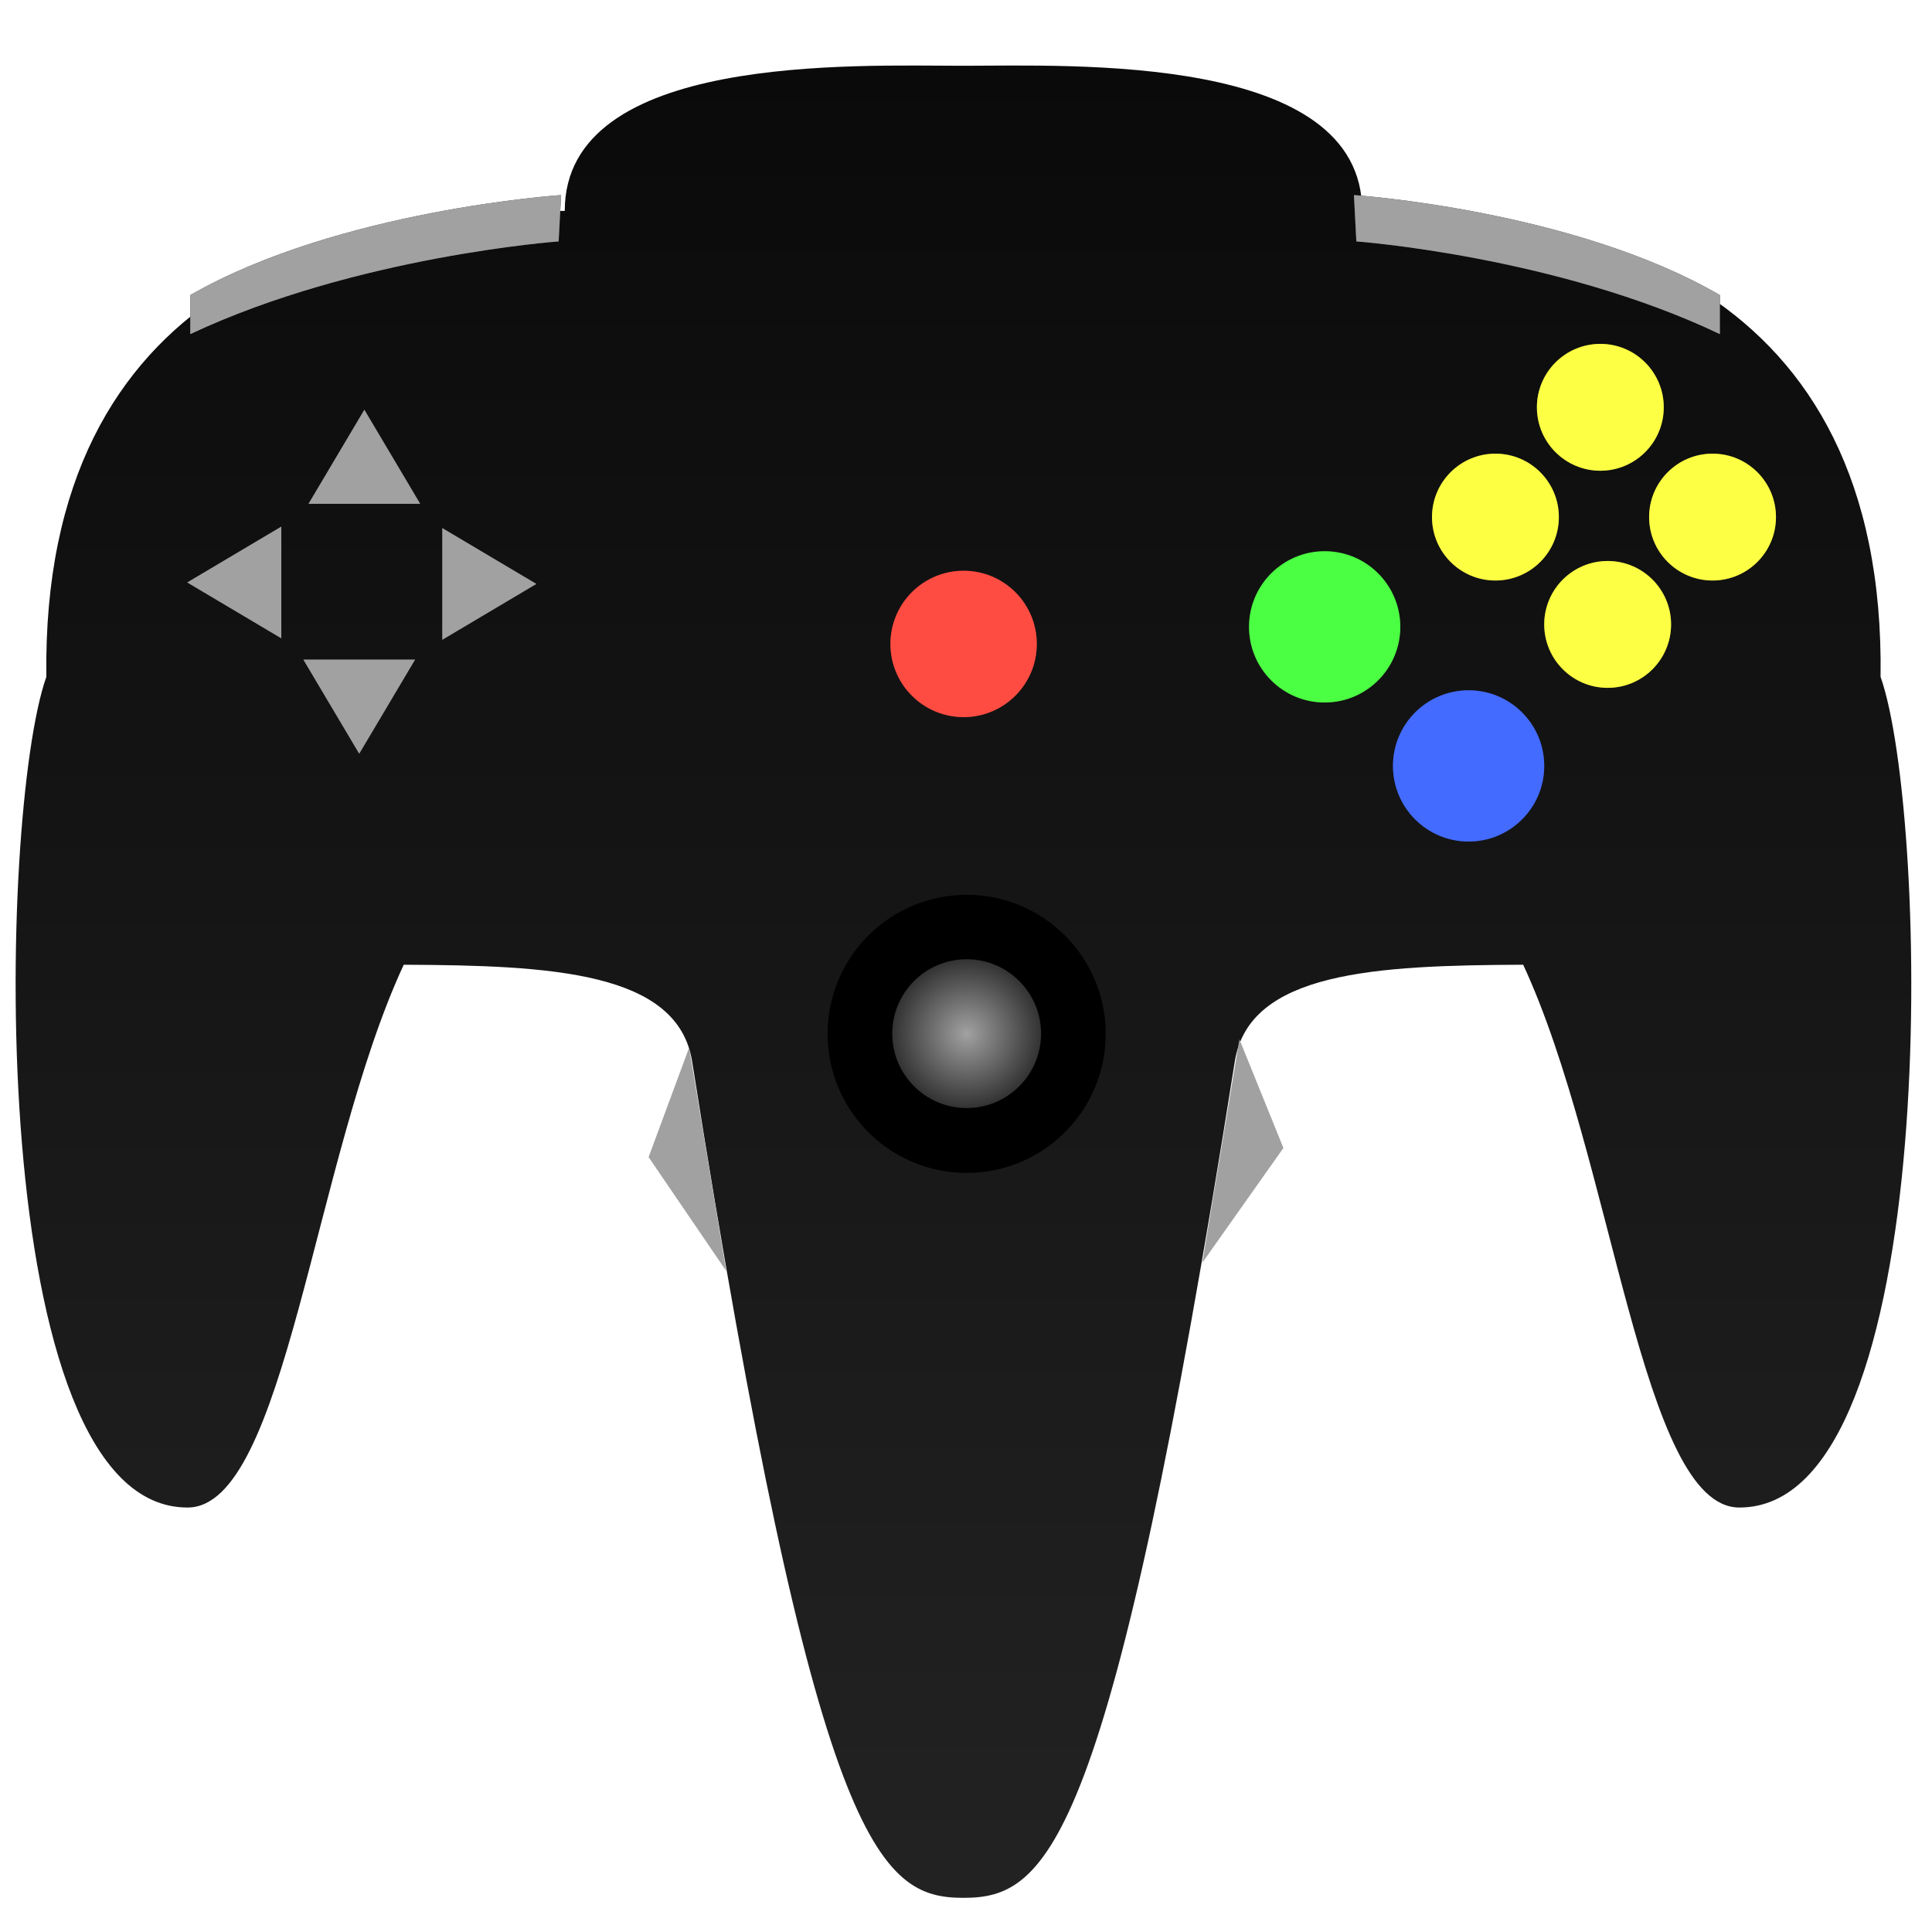
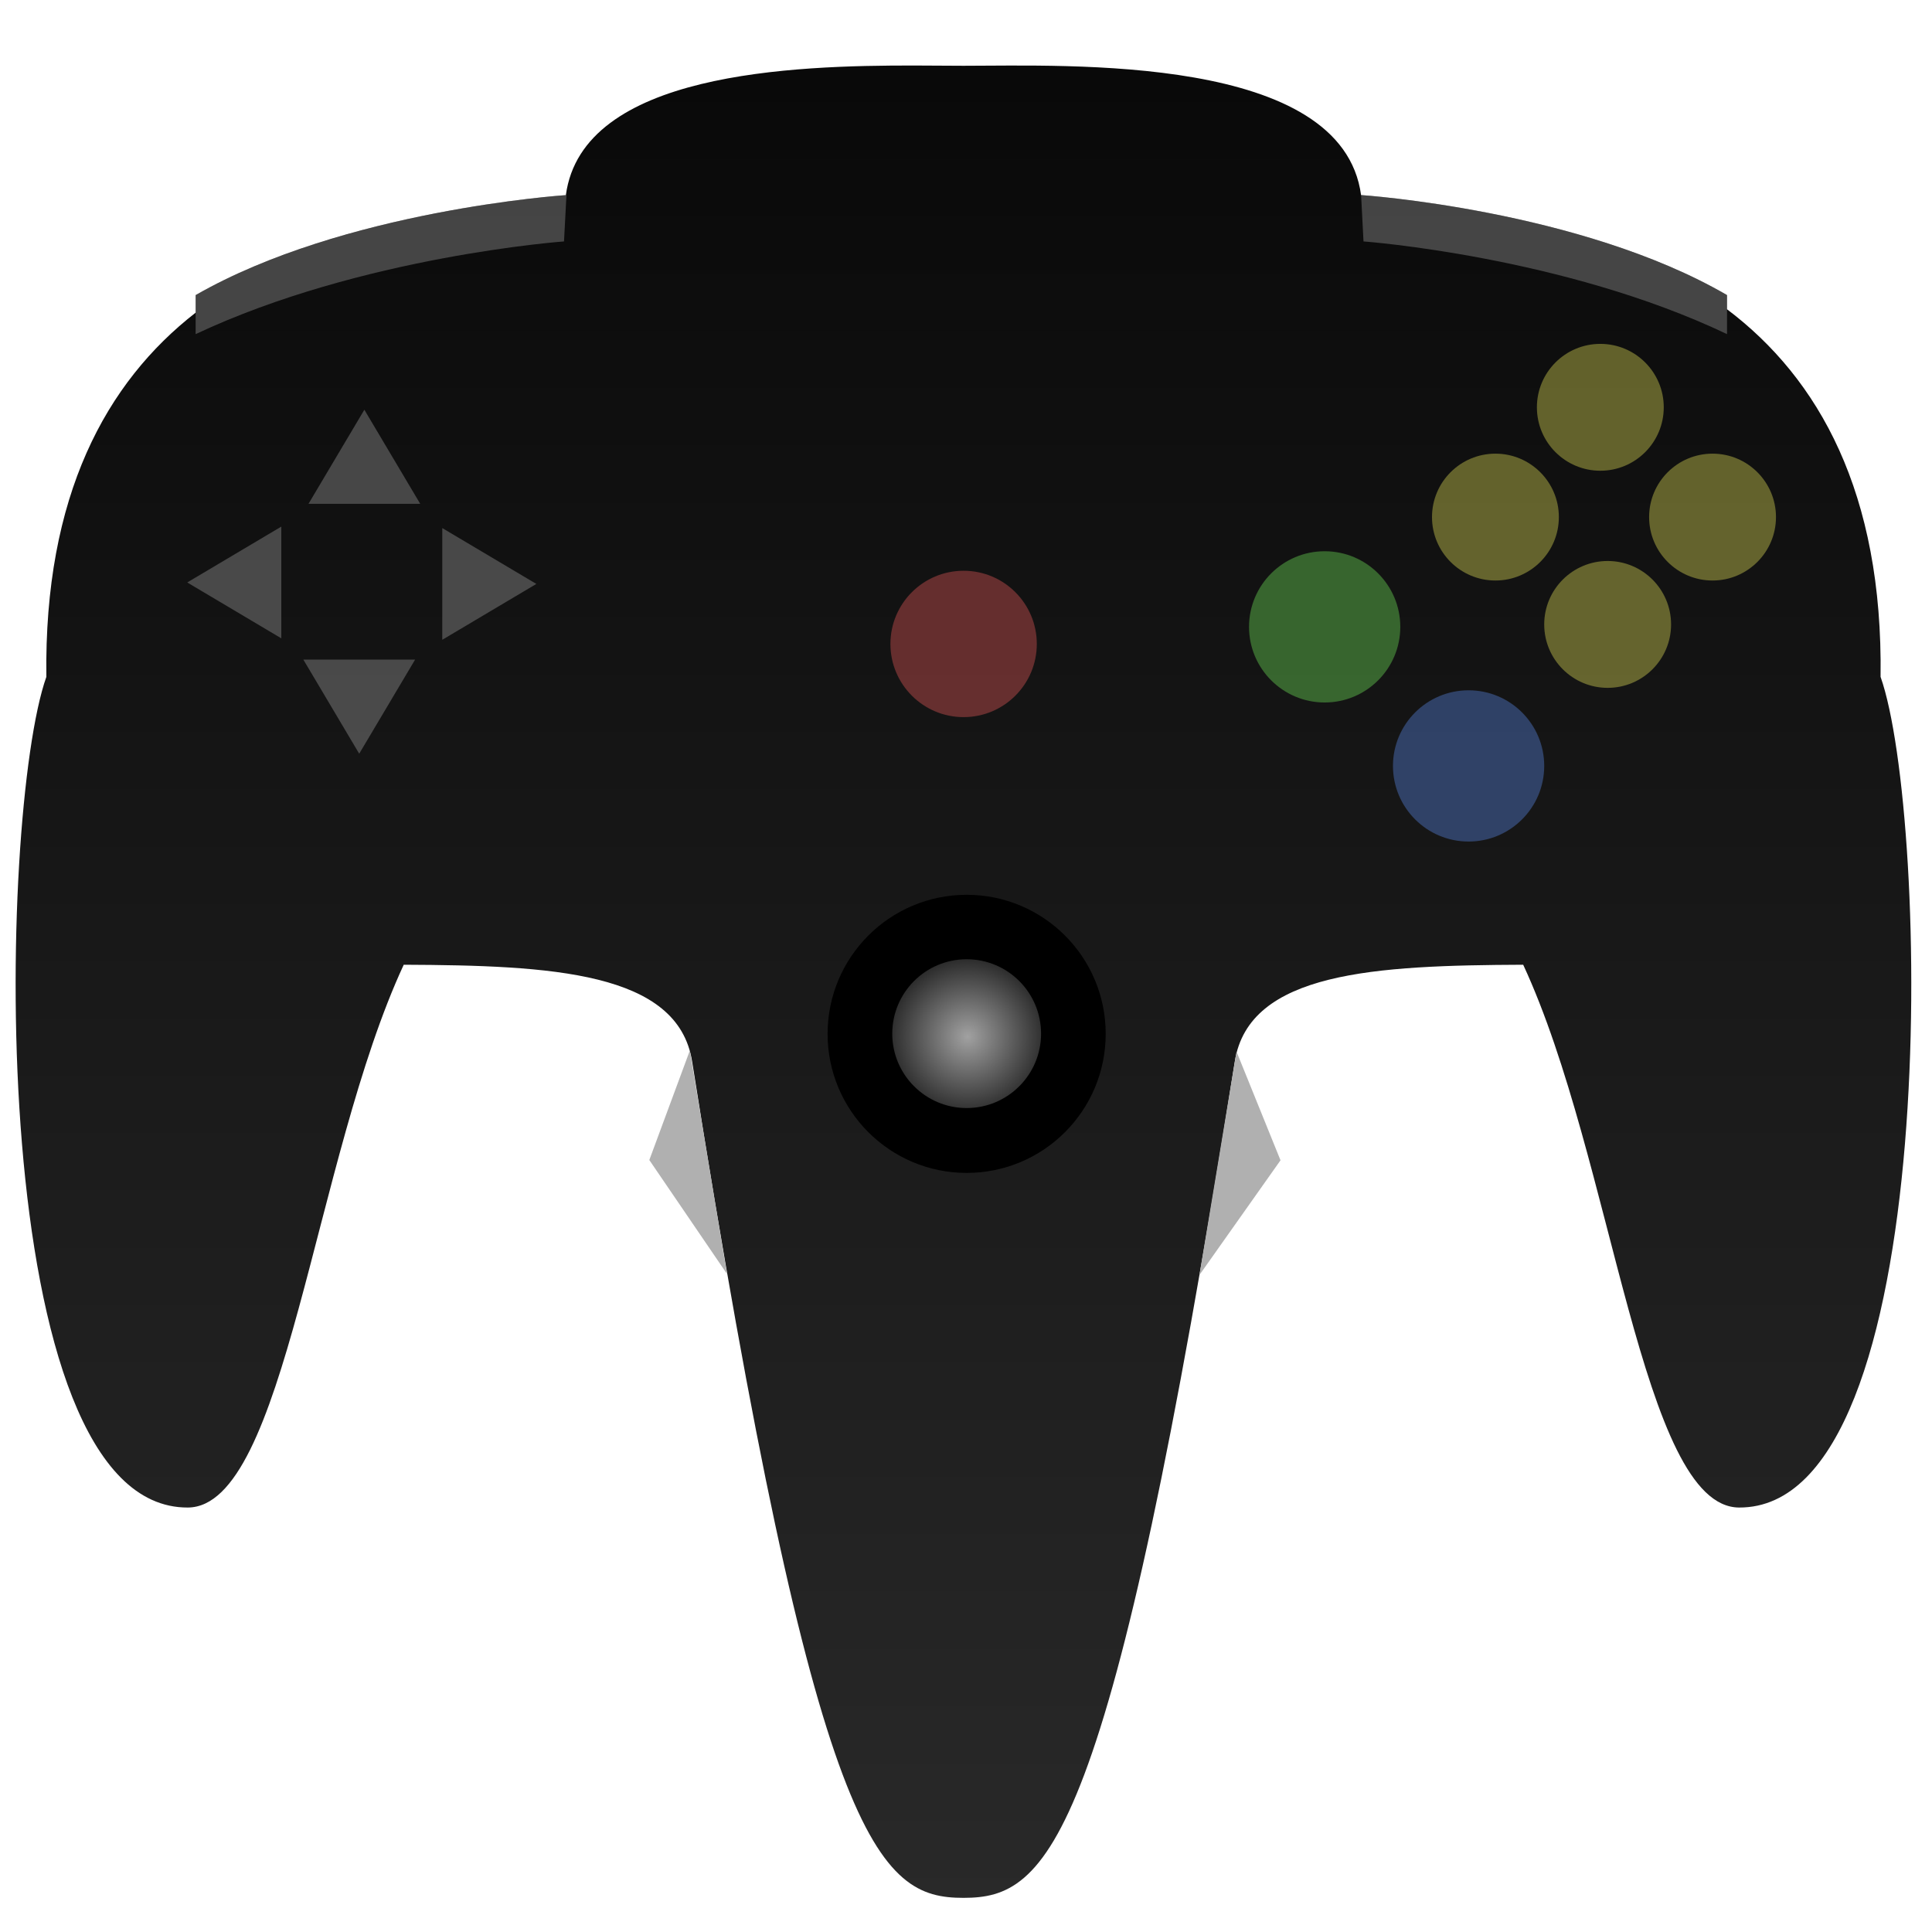
<svg xmlns="http://www.w3.org/2000/svg" xmlns:xlink="http://www.w3.org/1999/xlink" version="1.1" width="200" height="200" id="svg2">
  <defs id="defs4">
+     <linearGradient id="linearGradient4190">
+       <stop offset="0" style="stop-color:#090909;stop-opacity:1" id="stop4192" />
+       <stop offset="1" style="stop-color:#292929;stop-opacity:1" id="stop4194" />
+     </linearGradient>
    <linearGradient id="linearGradient5626">
      <stop id="stop5628" style="stop-color:#a1a1a1;stop-opacity:1" offset="0" />
      <stop id="stop5630" style="stop-color:#000000;stop-opacity:1" offset="1" />
    </linearGradient>
    <linearGradient id="linearGradient5405">
      <stop id="stop5407" style="stop-color:#232323;stop-opacity:1" offset="0" />
      <stop id="stop5409" style="stop-color:#090909;stop-opacity:1" offset="1" />
    </linearGradient>
    <linearGradient id="linearGradient3921">
      <stop id="stop3923" style="stop-color:#000000;stop-opacity:1" offset="0" />
      <stop id="stop3925" style="stop-color:#000000;stop-opacity:0" offset="1" />
    </linearGradient>
    <linearGradient x1="100.361" y1="1052.499" x2="100.361" y2="851.327" id="linearGradient5486" xlink:href="#linearGradient5405" gradientUnits="userSpaceOnUse" gradientTransform="translate(-1.262691,-852.3622)" />
    <radialGradient cx="99.879" cy="106.435" r="14.016" fx="99.879" fy="106.435" id="radialGradient5632" xlink:href="#linearGradient5626" gradientUnits="userSpaceOnUse" gradientTransform="matrix(1.460144,0,0,1.460144,-45.95868,-48.97529)" />
+     <linearGradient xlink:href="#linearGradient5405" id="linearGradient4220" x1="94.068" y1="6.78" x2="94.068" y2="196.61" gradientUnits="userSpaceOnUse" />
+     <linearGradient xlink:href="#linearGradient4190" id="linearGradient4188" x1="98.229" y1="7.556" x2="98.229" y2="197.387" gradientUnits="userSpaceOnUse" />
+     <radialGradient spreadMethod="pad" gradientTransform="matrix(2.069743,0,0,2.069743,-107.0473,-114.4655)" gradientUnits="userSpaceOnUse" r="7.702" fy="107.003" fx="100.068" cy="107.003" cx="100.068" id="radialGradient4205" xlink:href="#linearGradient5626" />
+     <radialGradient r="7.702" fy="107.003" fx="100.068" cy="107.003" cx="100.068" spreadMethod="pad" gradientTransform="matrix(2.603144,0,0,2.603144,-160.4238,-171.5409)" gradientUnits="userSpaceOnUse" id="radialGradient4207" xlink:href="#linearGradient5626" />
  </defs>
  <g transform="translate(0,-852.3622)" id="layer1" style="display:inline" />
-   <g id="layer2" style="display:inline">
-     <path d="m 99.737,6.808 0,189.656 c 8.776,0 15.222,-5.199 28.087,-86.571 1.473,-9.315 14.586,-9.959 29.855,-10.025 9.326,20.07 12.242,56.141 22.35,56.19 21.219,0.101 19.684,-71.814 14.647,-85.989 0.55,-40.818 -30.557,-48.487 -53.664,-48.235 0,-16.338 -30.119,-15.026 -41.275,-15.026 z m 0,0 0,189.656 c -8.776,0 -15.222,-5.199 -28.087,-86.571 C 70.177,100.579 57.064,99.935 41.795,99.869 32.469,119.939 29.553,156.01 19.445,156.058 -1.774,156.16 -0.238,84.245 4.798,70.069 4.249,29.251 35.355,21.582 58.463,21.834 c 0,-16.338 30.119,-15.026 41.275,-15.026 z" id="path5451" style="fill:url(#linearGradient5486);fill-opacity:1;fill-rule:nonzero;stroke:none;display:inline" />
+   <g id="layer2" style="display:inline;fill-opacity:1.0;fill:url(#linearGradient4220)">
+     <path style="fill:url(#linearGradient4188);fill-opacity:1;fill-rule:nonzero;stroke:none;display:inline" d="M 94.762 6.783 C 82.049 6.756 60.287 7.482 58.578 20.199 C 58.24 20.222 35.544 21.774 20.254 30.547 L 20.254 32.365 C 10.986 39.571 4.546 51.313 4.799 70.068 C -0.238 84.244 -1.774 156.16 19.445 156.059 C 29.553 156.01 32.469 119.939 41.795 99.869 C 57.064 99.936 70.178 100.58 71.65 109.895 C 84.516 191.267 90.96 196.465 99.736 196.465 C 108.513 196.465 114.959 191.267 127.824 109.895 C 129.297 100.58 142.41 99.936 157.68 99.869 C 167.005 119.939 169.921 156.01 180.029 156.059 C 201.248 156.16 199.712 84.244 194.676 70.068 C 194.932 51.013 188.288 39.187 178.781 32.014 L 178.781 30.547 C 163.579 21.708 140.9 20.193 140.9 20.193 L 140.902 20.225 C 138.97 5.588 110.511 6.809 99.736 6.809 C 98.342 6.809 96.653 6.787 94.762 6.783 z " id="path5451" />
  </g>
  <g id="layer7">
    <path d="m 112.379,103.025 a 12.122,12.122 0 1 1 -24.244,0 12.122,12.122 0 1 1 24.244,0 z" transform="matrix(1.1875,0,0,1.1875,-18.98771,-15.31725)" id="path5621" style="fill:#000000;fill-opacity:1;fill-rule:nonzero;stroke:none" />
  </g>
-   <g id="layer8" style="display:inline">
-     <path d="m 113.895,106.435 a 14.016,14.016 0 1 1 -28.032,0 14.016,14.016 0 1 1 28.032,0 z" transform="matrix(0.5495495,0,0,0.5495495,45.17987,48.51174)" id="path5624" style="fill:url(#radialGradient5632);fill-opacity:1;fill-rule:nonzero;stroke:none" />
+   <g id="layer8" style="display:inline;fill-opacity:1;fill:url(#radialGradient4205)">
+     <path d="m 113.895,106.435 a 14.016,14.016 0 1 1 -28.032,0 14.016,14.016 0 1 1 28.032,0 z" transform="matrix(0.5495495,0,0,0.5495495,45.17987,48.51174)" id="path5624" style="fill:url(#radialGradient4207);fill-opacity:1;fill-rule:nonzero;stroke:none" />
  </g>
-   <g id="layer3" style="display:inline">
-     <path d="m 162.635,84.338 a 6.566,6.566 0 1 1 -13.132,0 6.566,6.566 0 1 1 13.132,0 z" transform="matrix(1.192308,0,0,1.192308,-34.0538,-21.26952)" id="path5493" style="fill:#202e60;fill-opacity:1;fill-rule:nonzero;stroke:none" />
+   <g id="layer3" style="display:inline;fill:#6195ff;fill-opacity:1;opacity:0.35">
+     <path d="m 162.635,84.338 a 6.566,6.566 0 1 1 -13.132,0 6.566,6.566 0 1 1 13.132,0 z" transform="matrix(1.192308,0,0,1.192308,-34.0538,-21.26952)" id="path5493" style="fill:#6195ff;fill-opacity:1;fill-rule:nonzero;stroke:none" />
  </g>
-   <g id="g5495" style="display:inline">
-     <path d="m 162.635,84.338 a 6.566,6.566 0 1 1 -13.132,0 6.566,6.566 0 1 1 13.132,0 z" transform="matrix(1.192308,0,0,1.192308,-48.95355,-35.66419)" id="path5497" style="fill:#236020;fill-opacity:1;fill-rule:nonzero;stroke:none" />
+   <g id="g5495" style="display:inline;fill:#7bff61;fill-opacity:1;opacity:0.35">
+     <path d="m 162.635,84.338 a 6.566,6.566 0 1 1 -13.132,0 6.566,6.566 0 1 1 13.132,0 z" transform="matrix(1.192308,0,0,1.192308,-48.95355,-35.66419)" id="path5497" style="fill:#7bff61;fill-opacity:1;fill-rule:nonzero;stroke:none" />
  </g>
-   <g id="g5499" style="display:inline">
-     <path d="m 162.635,84.338 a 6.566,6.566 0 1 1 -13.132,0 6.566,6.566 0 1 1 13.132,0 z" transform="translate(9.596449,-42.17387)" id="path5501" style="fill:#5f6020;fill-opacity:1;fill-rule:nonzero;stroke:none" />
+   <g id="g5499" style="display:inline;fill:#fffd61;fill-opacity:1;opacity:0.35">
+     <path d="m 162.635,84.338 a 6.566,6.566 0 1 1 -13.132,0 6.566,6.566 0 1 1 13.132,0 z" transform="translate(9.596449,-42.17387)" id="path5501" style="fill:#fffd61;fill-opacity:1;fill-rule:nonzero;stroke:none" />
  </g>
-   <g id="g5503" style="display:inline">
-     <path d="m 162.635,84.338 a 6.566,6.566 0 1 1 -13.132,0 6.566,6.566 0 1 1 13.132,0 z" transform="translate(21.2132,-30.80965)" id="path5505" style="fill:#5f6020;fill-opacity:1;fill-rule:nonzero;stroke:none" />
+   <g id="g5503" style="display:inline;fill:#fffd61;fill-opacity:1;opacity:0.35">
+     <path d="m 162.635,84.338 a 6.566,6.566 0 1 1 -13.132,0 6.566,6.566 0 1 1 13.132,0 z" transform="translate(21.2132,-30.80965)" id="path5505" style="fill:#fffd61;fill-opacity:1;fill-rule:nonzero;stroke:none" />
  </g>
-   <g id="g5507" style="display:inline">
-     <path d="m 162.635,84.338 a 6.566,6.566 0 1 1 -13.132,0 6.566,6.566 0 1 1 13.132,0 z" transform="translate(10.35406,-19.69797)" id="path5509" style="fill:#5f6020;fill-opacity:1;fill-rule:nonzero;stroke:none" />
+   <g id="g5507" style="display:inline;fill:#fffd61;fill-opacity:1;opacity:0.35">
+     <path d="m 162.635,84.338 a 6.566,6.566 0 1 1 -13.132,0 6.566,6.566 0 1 1 13.132,0 z" transform="translate(10.35406,-19.69797)" id="path5509" style="fill:#fffd61;fill-opacity:1;fill-rule:nonzero;stroke:none" />
  </g>
-   <g id="g5511" style="display:inline">
-     <path d="m 162.635,84.338 a 6.566,6.566 0 1 1 -13.132,0 6.566,6.566 0 1 1 13.132,0 z" transform="translate(-1.26269,-30.80965)" id="path5513" style="fill:#5f6020;fill-opacity:1;fill-rule:nonzero;stroke:none" />
+   <g id="g5511" style="display:inline;fill:#fffd61;fill-opacity:1;opacity:0.35">
+     <path d="m 162.635,84.338 a 6.566,6.566 0 1 1 -13.132,0 6.566,6.566 0 1 1 13.132,0 z" transform="translate(-1.26269,-30.80965)" id="path5513" style="fill:#fffd61;fill-opacity:1;fill-rule:nonzero;stroke:none" />
  </g>
-   <g id="g5527" style="display:inline">
-     <path d="m 162.635,84.338 a 6.566,6.566 0 1 1 -13.132,0 6.566,6.566 0 1 1 13.132,0 z" transform="matrix(1.153846,0,0,1.153846,-80.32655,-30.65267)" id="path5529" style="fill:#602220;fill-opacity:1;fill-rule:nonzero;stroke:none" />
+   <g id="g5527" style="display:inline;fill:#ff6161;fill-opacity:1;opacity:0.35">
+     <path d="m 162.635,84.338 a 6.566,6.566 0 1 1 -13.132,0 6.566,6.566 0 1 1 13.132,0 z" transform="matrix(1.153846,0,0,1.153846,-80.32655,-30.65267)" id="path5529" style="fill:#ff6161;fill-opacity:1;fill-rule:nonzero;stroke:none" />
  </g>
-   <g id="layer4" style="display:inline">
-     <path d="m 31.936,52.155 5.782,-9.739 5.782,9.739 z" id="path5538" style="fill:#404040;fill-opacity:1;stroke:none" />
+   <g id="layer4" style="display:inline;fill:#b0b0b0;fill-opacity:1;opacity:0.35">
+     <path d="m 31.936,52.155 5.782,-9.739 5.782,9.739 z" id="path5538" style="fill:#b0b0b0;fill-opacity:1;stroke:none" />
  </g>
-   <g id="g5540" style="display:inline">
-     <path d="m 45.784,54.666 9.739,5.782 -9.739,5.782 z" id="path5542" style="fill:#404040;fill-opacity:1;stroke:none" />
+   <g id="g5540" style="display:inline;fill:#b0b0b0;fill-opacity:1;opacity:0.35">
+     <path d="m 45.784,54.666 9.739,5.782 -9.739,5.782 z" id="path5542" style="fill:#b0b0b0;fill-opacity:1;stroke:none" />
  </g>
-   <g id="g5544" style="display:inline">
-     <path d="M 42.969,68.285 37.186,78.024 31.404,68.285 z" id="path5546" style="fill:#404040;fill-opacity:1;stroke:none" />
+   <g id="g5544" style="display:inline;fill:#b0b0b0;fill-opacity:1;opacity:0.35">
+     <path d="M 42.969,68.285 37.186,78.024 31.404,68.285 z" id="path5546" style="fill:#b0b0b0;fill-opacity:1;stroke:none" />
  </g>
-   <g id="g5548" style="display:inline">
-     <path d="M 29.121,66.079 19.382,60.296 29.121,54.514 z" id="path5550" style="fill:#404040;fill-opacity:1;stroke:none" />
+   <g id="g5548" style="display:inline;fill:#b0b0b0;fill-opacity:1;opacity:0.35">
+     <path d="M 29.121,66.079 19.382,60.296 29.121,54.514 z" id="path5550" style="fill:#b0b0b0;fill-opacity:1;stroke:none" />
  </g>
-   <g id="layer5" style="display:inline">
-     <path d="m 57.831,24.991 0.253,-4.798 c 0,0 -22.981,1.515 -38.386,10.354 l 0,4.041 c 17.173,-8.081 38.133,-9.596 38.133,-9.596 z" id="path5555" style="fill:#404040;fill-opacity:1;stroke:none" />
+   <g id="layer5" style="display:inline;opacity:0.35;fill:#b0b0b0;fill-opacity:1" transform="translate(0.5553645,0)" />
+   <g id="g5557" style="display:inline;opacity:0.35;fill:#b0b0b0;fill-opacity:1" transform="translate(0.7415254,0)" />
+   <g id="layer6" style="display:inline;fill:#b0b0b0;fill-opacity:1">
+     <path d="m 71.414,108.746 3.839,23.125 -8.036,-11.786 z" id="path5562" style="fill:#b0b0b0;fill-opacity:1;stroke:none" />
+     <path d="m 128.004,108.863 -3.839,23.125 8.393,-11.875 z" id="path5564" style="fill:#b0b0b0;fill-opacity:1;stroke:none" />
  </g>
-   <g id="g5557" style="display:inline">
-     <path d="m 140.408,24.991 -0.249,-4.798 c 0,0 22.679,1.515 37.881,10.354 l 0,4.041 c -16.947,-8.081 -37.632,-9.596 -37.632,-9.596 z" id="path5559" style="fill:#404040;fill-opacity:1;stroke:none" />
+   <g transform="translate(0.5553895,4.79e-4)" id="layer5-5" style="display:inline;opacity:0.35;fill:#b0b0b0;fill-opacity:1">
+     <path d="m 57.831,24.991 0.253,-4.798 c 0,0 -22.981,1.515 -38.386,10.354 l 0,4.041 c 17.173,-8.081 38.133,-9.596 38.133,-9.596 z" id="path5555-4" style="fill:#b0b0b0;fill-opacity:1;stroke:none" />
  </g>
-   <g id="g5566" style="display:inline">
-     <path d="m 162.635,84.338 a 6.566,6.566 0 1 1 -13.132,0 6.566,6.566 0 1 1 13.132,0 z" transform="matrix(1.192308,0,0,1.192308,-34.0538,-21.26952)" id="path5568" style="fill:#436bff;fill-opacity:1;fill-rule:nonzero;stroke:none" />
-   </g>
-   <g id="g5570" style="display:inline">
-     <path d="m 162.635,84.338 a 6.566,6.566 0 1 1 -13.132,0 6.566,6.566 0 1 1 13.132,0 z" transform="matrix(1.192308,0,0,1.192308,-48.95355,-35.66419)" id="path5572" style="fill:#4bff43;fill-opacity:1;fill-rule:nonzero;stroke:none" />
-   </g>
-   <g id="g5576" style="display:inline">
-     <path d="m 162.635,84.338 a 6.566,6.566 0 1 1 -13.132,0 6.566,6.566 0 1 1 13.132,0 z" transform="translate(9.596449,-42.17387)" id="path5578" style="fill:#fcff43;fill-opacity:1;fill-rule:nonzero;stroke:none" />
-   </g>
-   <g id="g5580" style="display:inline">
-     <path d="m 162.635,84.338 a 6.566,6.566 0 1 1 -13.132,0 6.566,6.566 0 1 1 13.132,0 z" transform="translate(21.2132,-30.80965)" id="path5582" style="fill:#fcff43;fill-opacity:1;fill-rule:nonzero;stroke:none" />
-   </g>
-   <g id="g5584" style="display:inline">
-     <path d="m 162.635,84.338 a 6.566,6.566 0 1 1 -13.132,0 6.566,6.566 0 1 1 13.132,0 z" transform="translate(10.35406,-19.69797)" id="path5586" style="fill:#fcff43;fill-opacity:1;fill-rule:nonzero;stroke:none" />
-   </g>
-   <g id="g5588" style="display:inline">
-     <path d="m 162.635,84.338 a 6.566,6.566 0 1 1 -13.132,0 6.566,6.566 0 1 1 13.132,0 z" transform="translate(-1.26269,-30.80965)" id="path5590" style="fill:#fdff43;fill-opacity:1;fill-rule:nonzero;stroke:none" />
-   </g>
-   <g id="g5592" style="display:inline">
-     <path d="m 162.635,84.338 a 6.566,6.566 0 1 1 -13.132,0 6.566,6.566 0 1 1 13.132,0 z" transform="matrix(1.153846,0,0,1.153846,-80.32655,-30.65267)" id="path5594" style="fill:#ff4c43;fill-opacity:1;fill-rule:nonzero;stroke:none" />
-   </g>
-   <g id="g5596" style="display:inline">
-     <path d="m 31.936,52.155 5.782,-9.739 5.782,9.739 z" id="path5598" style="fill:#a1a1a1;fill-opacity:1;stroke:none" />
-   </g>
-   <g id="g5600" style="display:inline">
-     <path d="m 45.784,54.666 9.739,5.782 -9.739,5.782 z" id="path5602" style="fill:#a1a1a1;fill-opacity:1;stroke:none" />
-   </g>
-   <g id="g5604" style="display:inline">
-     <path d="M 42.969,68.285 37.186,78.024 31.404,68.285 z" id="path5606" style="fill:#a1a1a1;fill-opacity:1;stroke:none" />
-   </g>
-   <g id="g5608" style="display:inline">
-     <path d="M 29.121,66.079 19.382,60.296 29.121,54.514 z" id="path5610" style="fill:#a1a1a1;fill-opacity:1;stroke:none" />
-   </g>
-   <g id="g5612" style="display:inline">
-     <path d="m 57.831,24.991 0.253,-4.798 c 0,0 -22.981,1.515 -38.386,10.354 l 0,4.041 c 17.173,-8.081 38.133,-9.596 38.133,-9.596 z" id="path5614" style="fill:#a1a1a1;fill-opacity:1;stroke:none" />
-   </g>
-   <g id="g5616" style="display:inline">
-     <path d="m 140.408,24.991 -0.249,-4.798 c 0,0 22.679,1.515 37.881,10.354 l 0,4.041 c -16.947,-8.081 -37.632,-9.596 -37.632,-9.596 z" id="path5618" style="fill:#a1a1a1;fill-opacity:1;stroke:none" />
-   </g>
-   <g id="layer6" style="display:inline">
-     <path d="m 71.339,108.446 3.839,23.125 -8.036,-11.786 z" id="path5562" style="fill:#a1a1a1;fill-opacity:1;stroke:none" />
-     <path d="m 128.304,107.589 -3.839,23.125 8.393,-11.875 z" id="path5564" style="fill:#a1a1a1;fill-opacity:1;stroke:none" />
+   <g transform="translate(0.7418554,4.79e-4)" id="g5557-4" style="display:inline;opacity:0.35;fill:#b0b0b0;fill-opacity:1">
+     <path d="m 140.408,24.991 -0.249,-4.798 c 0,0 22.679,1.515 37.881,10.354 l 0,4.041 c -16.947,-8.081 -37.632,-9.596 -37.632,-9.596 z" id="path5559-0" style="fill:#b0b0b0;fill-opacity:1;stroke:none" />
  </g>
</svg>
